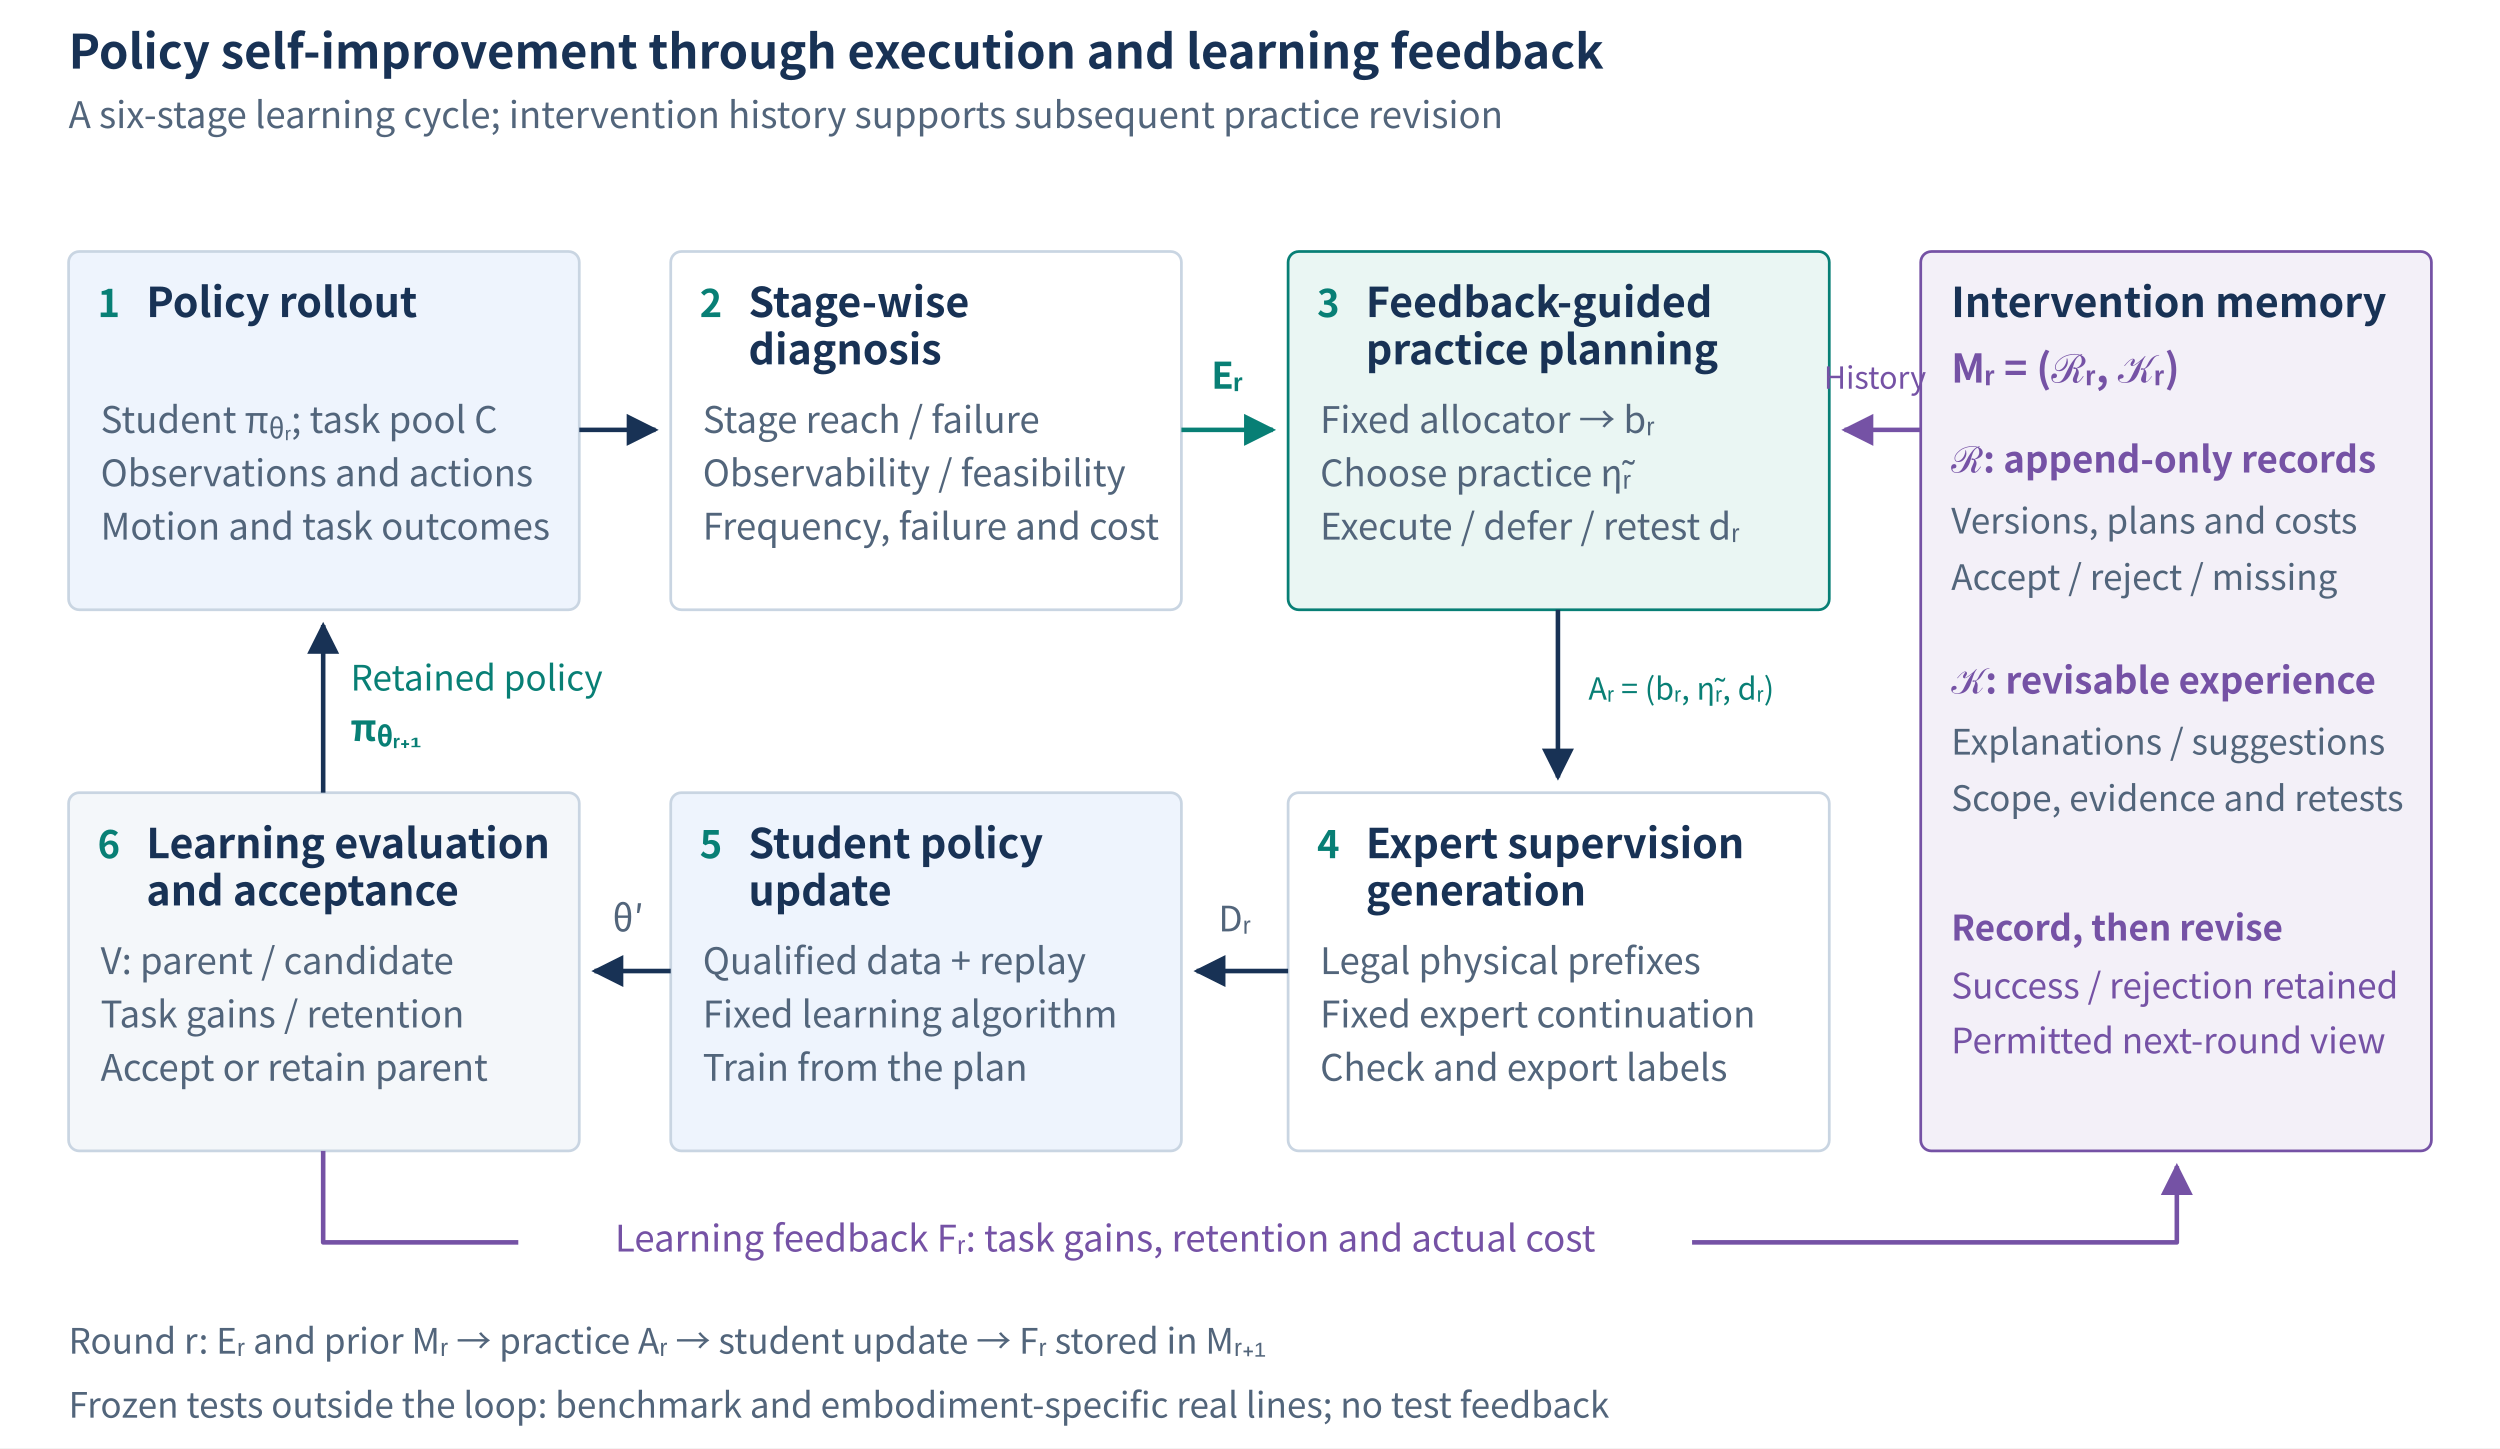
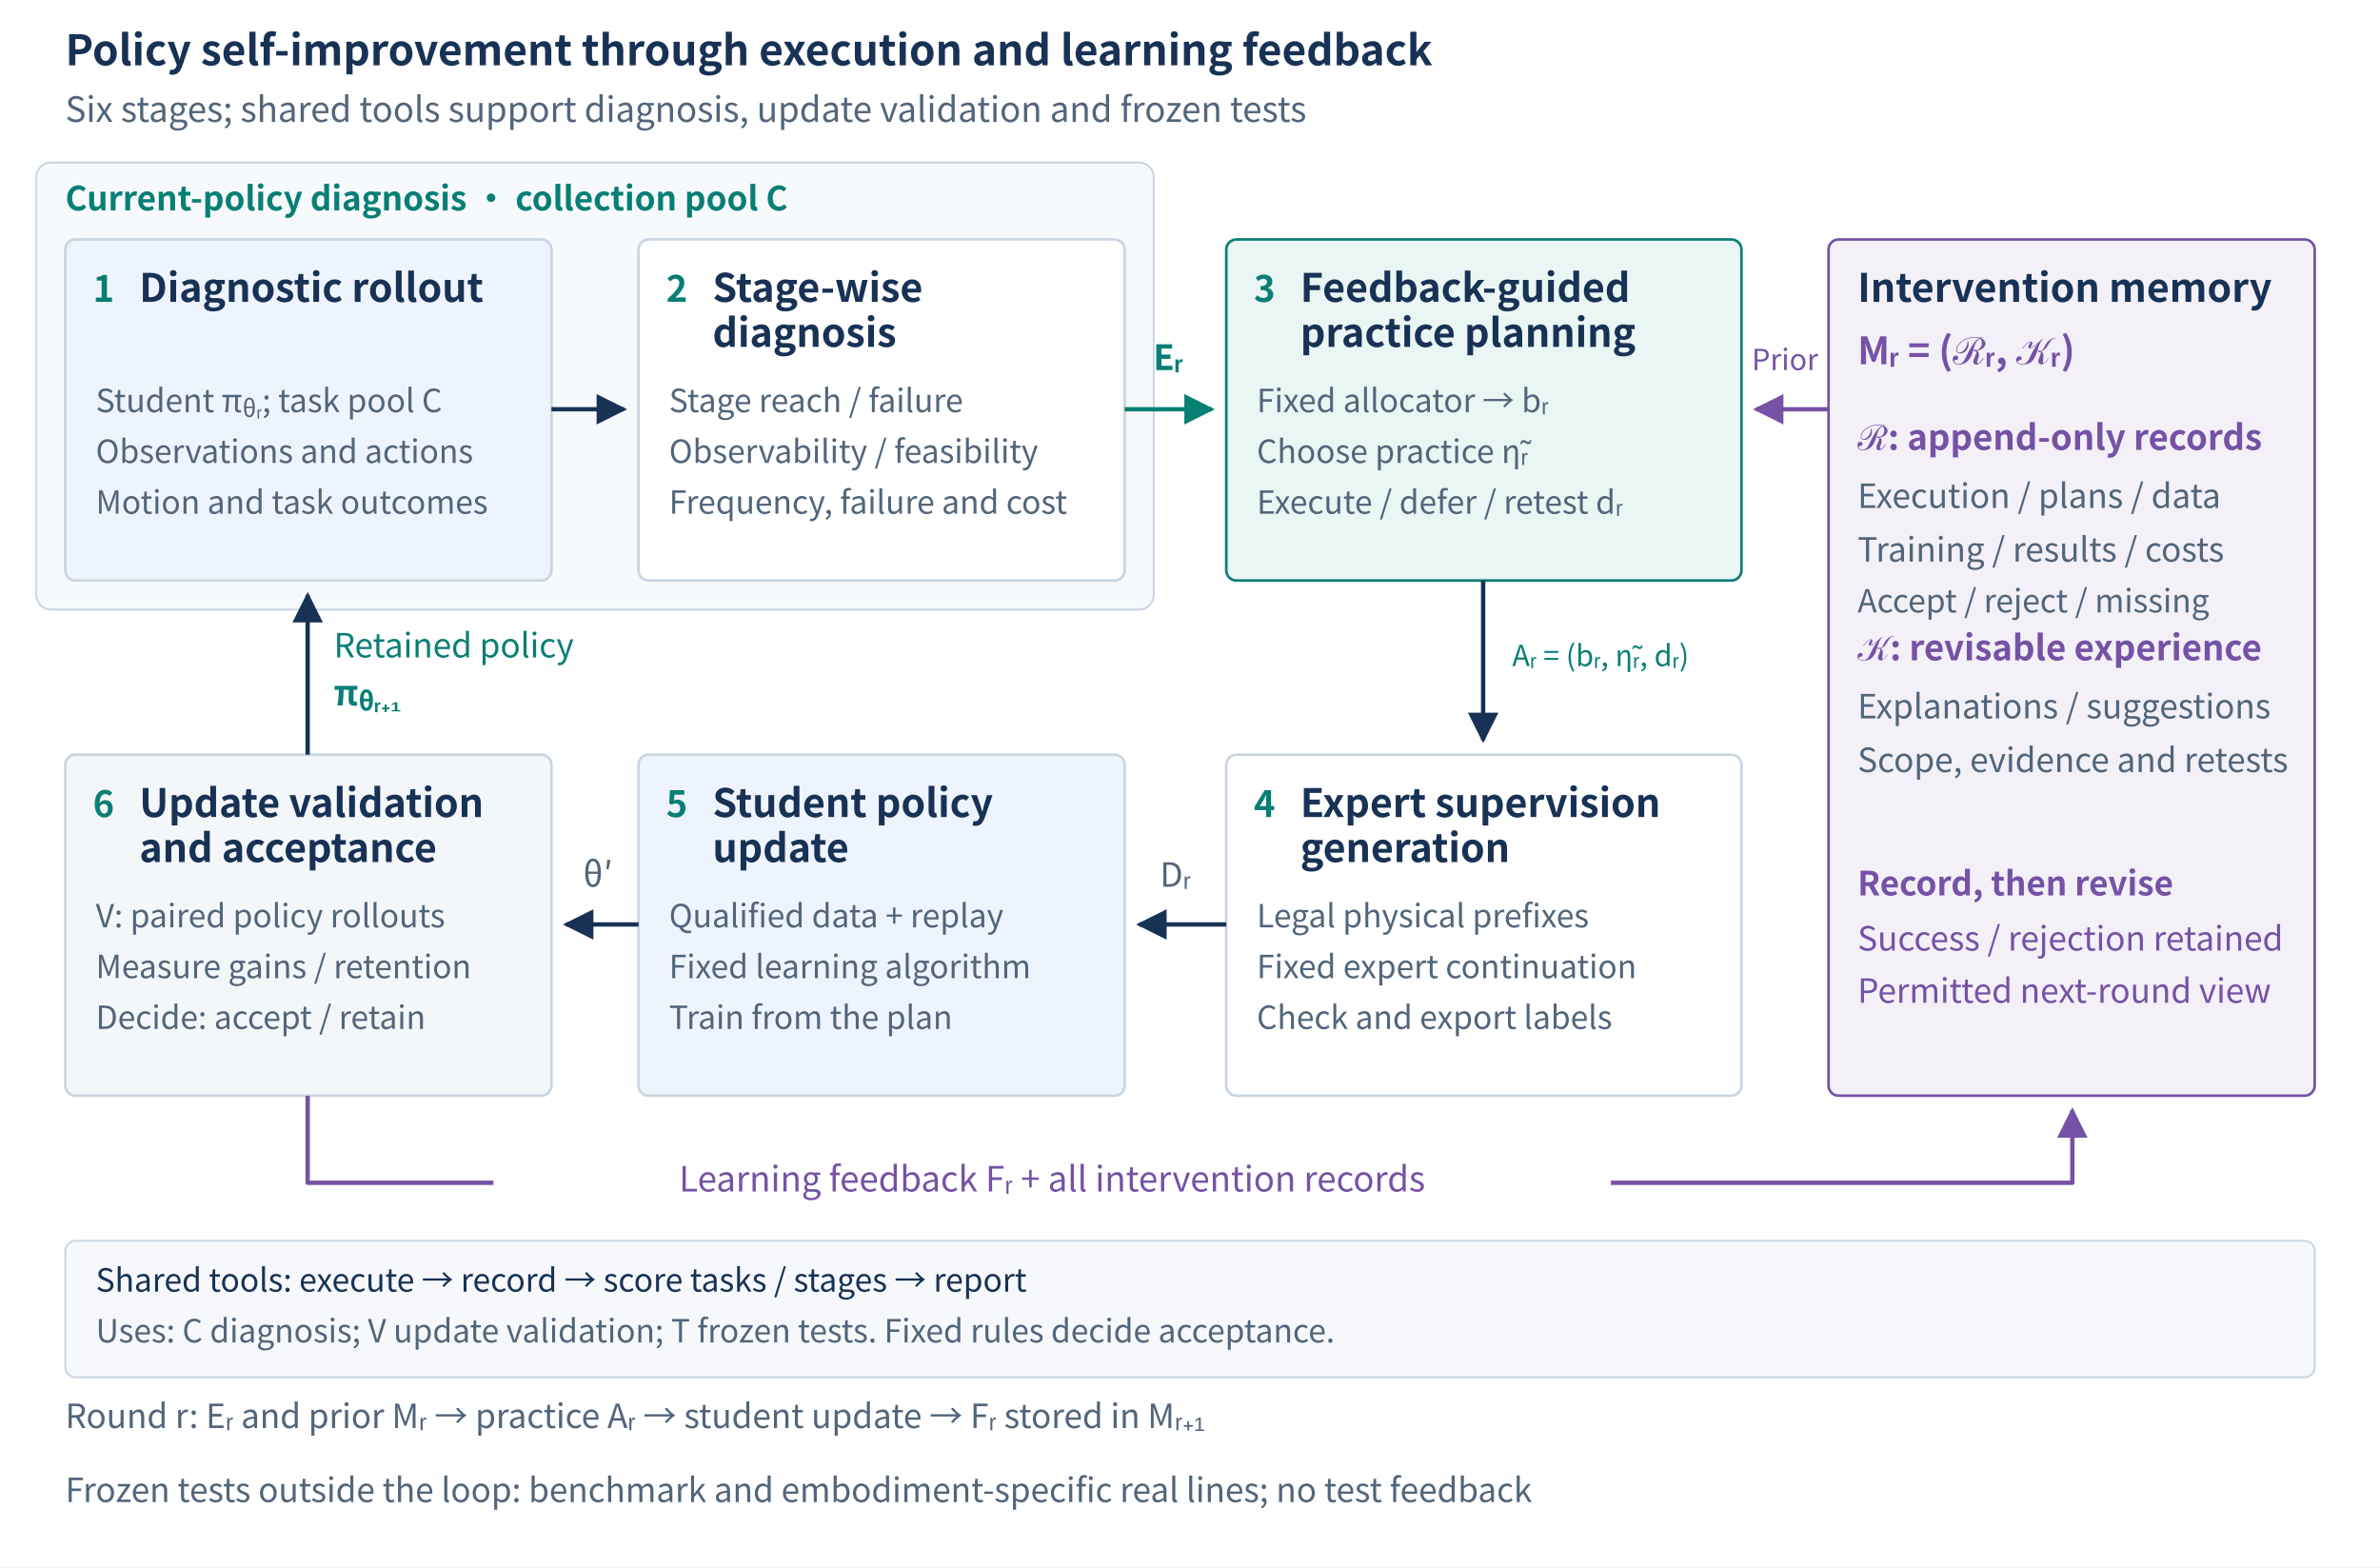
- <svg xmlns="http://www.w3.org/2000/svg" width="1640" height="950" viewBox="0 0 1640 950" role="img" aria-labelledby="title desc">
+ <svg xmlns="http://www.w3.org/2000/svg" width="1640" height="1080" viewBox="0 0 1640 1080" role="img" aria-labelledby="title desc">
  <defs>
    <marker id="arrow-main" viewBox="0 0 10 10" refX="9" refY="5" markerWidth="7" markerHeight="7" orient="auto">
      <path d="M0 0 L10 5 L0 10 Z" fill="#183255" />
    </marker>
    <marker id="arrow-exec" viewBox="0 0 10 10" refX="9" refY="5" markerWidth="7" markerHeight="7" orient="auto">
      <path d="M0 0 L10 5 L0 10 Z" fill="#087f75" />
    </marker>
    <marker id="arrow-memory" viewBox="0 0 10 10" refX="9" refY="5" markerWidth="7" markerHeight="7" orient="auto">
      <path d="M0 0 L10 5 L0 10 Z" fill="#7552a5" />
    </marker>
  </defs>
-   <rect width="1640" height="950" fill="white" />
+   <rect width="1640" height="1080" fill="white" />
  <g font-family="Microsoft YaHei,Noto Sans CJK SC,Arial,sans-serif" fill="#183255">
-     <text x="45" y="45" font-size="31" font-weight="700" fill="#183255" text-anchor="start">Policy self-improvement through execution and learning feedback</text>
-     <text x="45" y="84" font-size="24" font-weight="400" fill="#52657b" text-anchor="start">A six-stage learning cycle; intervention history supports subsequent practice revision</text>
+     <text x="45" y="45" font-size="29" font-weight="700" fill="#183255" text-anchor="start">Policy self-improvement through execution and learning feedback</text>
+     <text x="45" y="84" font-size="24" font-weight="400" fill="#52657b" text-anchor="start">Six stages; shared tools support diagnosis, update validation and frozen tests</text>
+     <rect x="25" y="112" width="770" height="308" rx="10" fill="#f7fafc" stroke="#c9d5e2" stroke-width="1.3" />
+     <text x="45" y="145" font-size="23" font-weight="600" fill="#087f75" text-anchor="start">Current-policy diagnosis · collection pool C</text>
    <rect x="45" y="165" width="335" height="235" rx="7" fill="#eef4fd" stroke="#c9d5e2" stroke-width="1.8" />
    <text x="64" y="208" font-size="25" font-weight="700" fill="#087f75" text-anchor="start">1</text>
-     <text x="96" y="208" font-size="27" font-weight="650" fill="#183255" text-anchor="start">Policy rollout</text>
-     <text x="66" y="284" font-size="24" font-weight="400" fill="#52657b" text-anchor="start">Student π<tspan baseline-shift="sub" font-size="75%">θᵣ</tspan>; task pool C</text>
-     <text x="66" y="319" font-size="24" font-weight="400" fill="#52657b" text-anchor="start">Observations and actions</text>
-     <text x="66" y="354" font-size="24" font-weight="400" fill="#52657b" text-anchor="start">Motion and task outcomes</text>
+     <text x="96" y="208" font-size="27" font-weight="650" fill="#183255" text-anchor="start">Diagnostic rollout</text>
+     <text x="66" y="284" font-size="22" font-weight="400" fill="#52657b" text-anchor="start">Student π<tspan baseline-shift="sub" font-size="75%">θᵣ</tspan>; task pool C</text>
+     <text x="66" y="319" font-size="22" font-weight="400" fill="#52657b" text-anchor="start">Observations and actions</text>
+     <text x="66" y="354" font-size="22" font-weight="400" fill="#52657b" text-anchor="start">Motion and task outcomes</text>
    <rect x="440" y="165" width="335" height="235" rx="7" fill="white" stroke="#c9d5e2" stroke-width="1.8" />
    <text x="459" y="208" font-size="25" font-weight="700" fill="#087f75" text-anchor="start">2</text>
    <text x="491" y="208" font-size="27" font-weight="650" fill="#183255" text-anchor="start">Stage-wise</text>
    <text x="491" y="239" font-size="27" font-weight="650" fill="#183255" text-anchor="start">diagnosis</text>
-     <text x="461" y="284" font-size="24" font-weight="400" fill="#52657b" text-anchor="start">Stage reach / failure</text>
-     <text x="461" y="319" font-size="24" font-weight="400" fill="#52657b" text-anchor="start">Observability / feasibility</text>
-     <text x="461" y="354" font-size="24" font-weight="400" fill="#52657b" text-anchor="start">Frequency, failure and cost</text>
+     <text x="461" y="284" font-size="22" font-weight="400" fill="#52657b" text-anchor="start">Stage reach / failure</text>
+     <text x="461" y="319" font-size="22" font-weight="400" fill="#52657b" text-anchor="start">Observability / feasibility</text>
+     <text x="461" y="354" font-size="22" font-weight="400" fill="#52657b" text-anchor="start">Frequency, failure and cost</text>
    <rect x="845" y="165" width="355" height="235" rx="7" fill="#eaf6f3" stroke="#087f75" stroke-width="1.8" />
    <text x="864" y="208" font-size="25" font-weight="700" fill="#087f75" text-anchor="start">3</text>
    <text x="896" y="208" font-size="27" font-weight="650" fill="#183255" text-anchor="start">Feedback-guided</text>
    <text x="896" y="239" font-size="27" font-weight="650" fill="#183255" text-anchor="start">practice planning</text>
-     <text x="866" y="284" font-size="24" font-weight="400" fill="#52657b" text-anchor="start">Fixed allocator → bᵣ</text>
-     <text x="866" y="319" font-size="24" font-weight="400" fill="#52657b" text-anchor="start">Choose practice η̃ᵣ</text>
-     <text x="866" y="354" font-size="24" font-weight="400" fill="#52657b" text-anchor="start">Execute / defer / retest dᵣ</text>
+     <text x="866" y="284" font-size="22" font-weight="400" fill="#52657b" text-anchor="start">Fixed allocator → bᵣ</text>
+     <text x="866" y="319" font-size="22" font-weight="400" fill="#52657b" text-anchor="start">Choose practice η̃ᵣ</text>
+     <text x="866" y="354" font-size="22" font-weight="400" fill="#52657b" text-anchor="start">Execute / defer / retest dᵣ</text>
    <rect x="845" y="520" width="355" height="235" rx="7" fill="white" stroke="#c9d5e2" stroke-width="1.8" />
    <text x="864" y="563" font-size="25" font-weight="700" fill="#087f75" text-anchor="start">4</text>
    <text x="896" y="563" font-size="27" font-weight="650" fill="#183255" text-anchor="start">Expert supervision</text>
    <text x="896" y="594" font-size="27" font-weight="650" fill="#183255" text-anchor="start">generation</text>
-     <text x="866" y="639" font-size="24" font-weight="400" fill="#52657b" text-anchor="start">Legal physical prefixes</text>
-     <text x="866" y="674" font-size="24" font-weight="400" fill="#52657b" text-anchor="start">Fixed expert continuation</text>
-     <text x="866" y="709" font-size="24" font-weight="400" fill="#52657b" text-anchor="start">Check and export labels</text>
+     <text x="866" y="639" font-size="22" font-weight="400" fill="#52657b" text-anchor="start">Legal physical prefixes</text>
+     <text x="866" y="674" font-size="22" font-weight="400" fill="#52657b" text-anchor="start">Fixed expert continuation</text>
+     <text x="866" y="709" font-size="22" font-weight="400" fill="#52657b" text-anchor="start">Check and export labels</text>
    <rect x="440" y="520" width="335" height="235" rx="7" fill="#eef4fd" stroke="#c9d5e2" stroke-width="1.8" />
    <text x="459" y="563" font-size="25" font-weight="700" fill="#087f75" text-anchor="start">5</text>
    <text x="491" y="563" font-size="27" font-weight="650" fill="#183255" text-anchor="start">Student policy</text>
    <text x="491" y="594" font-size="27" font-weight="650" fill="#183255" text-anchor="start">update</text>
-     <text x="461" y="639" font-size="24" font-weight="400" fill="#52657b" text-anchor="start">Qualified data + replay</text>
-     <text x="461" y="674" font-size="24" font-weight="400" fill="#52657b" text-anchor="start">Fixed learning algorithm</text>
-     <text x="461" y="709" font-size="24" font-weight="400" fill="#52657b" text-anchor="start">Train from the plan</text>
+     <text x="461" y="639" font-size="22" font-weight="400" fill="#52657b" text-anchor="start">Qualified data + replay</text>
+     <text x="461" y="674" font-size="22" font-weight="400" fill="#52657b" text-anchor="start">Fixed learning algorithm</text>
+     <text x="461" y="709" font-size="22" font-weight="400" fill="#52657b" text-anchor="start">Train from the plan</text>
    <rect x="45" y="520" width="335" height="235" rx="7" fill="#f4f7fa" stroke="#c9d5e2" stroke-width="1.8" />
    <text x="64" y="563" font-size="25" font-weight="700" fill="#087f75" text-anchor="start">6</text>
-     <text x="96" y="563" font-size="27" font-weight="650" fill="#183255" text-anchor="start">Learning evaluation</text>
+     <text x="96" y="563" font-size="27" font-weight="650" fill="#183255" text-anchor="start">Update validation</text>
    <text x="96" y="594" font-size="27" font-weight="650" fill="#183255" text-anchor="start">and acceptance</text>
-     <text x="66" y="639" font-size="24" font-weight="400" fill="#52657b" text-anchor="start">V: parent / candidate</text>
-     <text x="66" y="674" font-size="24" font-weight="400" fill="#52657b" text-anchor="start">Task gains / retention</text>
-     <text x="66" y="709" font-size="24" font-weight="400" fill="#52657b" text-anchor="start">Accept or retain parent</text>
+     <text x="66" y="639" font-size="22" font-weight="400" fill="#52657b" text-anchor="start">V: paired policy rollouts</text>
+     <text x="66" y="674" font-size="22" font-weight="400" fill="#52657b" text-anchor="start">Measure gains / retention</text>
+     <text x="66" y="709" font-size="22" font-weight="400" fill="#52657b" text-anchor="start">Decide: accept / retain</text>
    <path d="M380 282 H430" fill="none" stroke="#183255" stroke-width="3" stroke-linejoin="round" marker-end="url(#arrow-main)" />
    <path d="M775 282 H835" fill="none" stroke="#087f75" stroke-width="3" stroke-linejoin="round" marker-end="url(#arrow-exec)" />
    <text x="805" y="255" font-size="24" font-weight="600" fill="#087f75" text-anchor="middle">Eᵣ</text>
    <path d="M1022 400 V510" fill="none" stroke="#183255" stroke-width="3" stroke-linejoin="round" marker-end="url(#arrow-main)" />
    <text x="1042" y="459" font-size="20" font-weight="400" fill="#087f75" text-anchor="start">Aᵣ = (bᵣ, η̃ᵣ, dᵣ)</text>
    <path d="M845 637 H785" fill="none" stroke="#183255" stroke-width="3" stroke-linejoin="round" marker-end="url(#arrow-main)" />
    <text x="810" y="611" font-size="23" font-weight="400" fill="#52657b" text-anchor="middle">Dᵣ</text>
    <path d="M440 637 H390" fill="none" stroke="#183255" stroke-width="3" stroke-linejoin="round" marker-end="url(#arrow-main)" />
    <text x="412" y="611" font-size="24" font-weight="400" fill="#52657b" text-anchor="middle">θ′</text>
    <path d="M212 520 V410" fill="none" stroke="#183255" stroke-width="3" stroke-linejoin="round" marker-end="url(#arrow-main)" />
    <text x="230" y="453" font-size="23" font-weight="400" fill="#087f75" text-anchor="start">Retained policy</text>
    <text x="230" y="486" font-size="24" font-weight="600" fill="#087f75" text-anchor="start">π<tspan baseline-shift="sub" font-size="75%">θᵣ₊₁</tspan>
    </text>
    <rect x="1260" y="165" width="335" height="590" rx="7" fill="#f3f0f8" stroke="#7552a5" stroke-width="1.8" />
    <text x="1280" y="208" font-size="27" font-weight="650" fill="#183255" text-anchor="start">Intervention memory</text>
    <text x="1280" y="251" font-size="26" font-weight="600" fill="#7552a5" text-anchor="start">Mᵣ = (ℛᵣ, 𝒦ᵣ)</text>
    <text x="1280" y="310" font-size="24" font-weight="600" fill="#7552a5" text-anchor="start">ℛ: append-only records</text>
-     <text x="1280" y="350" font-size="23" font-weight="400" fill="#52657b" text-anchor="start">Versions, plans and costs</text>
-     <text x="1280" y="387" font-size="23" font-weight="400" fill="#52657b" text-anchor="start">Accept / reject / missing</text>
+     <text x="1280" y="350" font-size="23" font-weight="400" fill="#52657b" text-anchor="start">Execution / plans / data</text>
+     <text x="1280" y="387" font-size="23" font-weight="400" fill="#52657b" text-anchor="start">Training / results / costs</text>
+     <text x="1280" y="422" font-size="22" font-weight="400" fill="#52657b" text-anchor="start">Accept / reject / missing</text>
    <text x="1280" y="455" font-size="24" font-weight="600" fill="#7552a5" text-anchor="start">𝒦: revisable experience</text>
    <text x="1280" y="495" font-size="23" font-weight="400" fill="#52657b" text-anchor="start">Explanations / suggestions</text>
    <text x="1280" y="532" font-size="23" font-weight="400" fill="#52657b" text-anchor="start">Scope, evidence and retests</text>
    <text x="1280" y="617" font-size="23" font-weight="600" fill="#7552a5" text-anchor="start">Record, then revise</text>
    <text x="1280" y="655" font-size="23" font-weight="400" fill="#7552a5" text-anchor="start">Success / rejection retained</text>
    <text x="1280" y="691" font-size="23" font-weight="400" fill="#7552a5" text-anchor="start">Permitted next-round view</text>
    <path d="M1260 282 H1210" fill="none" stroke="#7552a5" stroke-width="3" stroke-linejoin="round" marker-end="url(#arrow-memory)" />
-     <text x="1230" y="255" font-size="20" font-weight="400" fill="#7552a5" text-anchor="middle">History</text>
+     <text x="1230" y="255" font-size="20" font-weight="400" fill="#7552a5" text-anchor="middle">Prior</text>
    <path d="M212 755 V815 H1428 V765" fill="none" stroke="#7552a5" stroke-width="3" stroke-linejoin="round" marker-end="url(#arrow-memory)" />
    <rect x="340" y="790" width="770" height="45" fill="white" />
-     <text x="725" y="821" font-size="24" font-weight="500" fill="#7552a5" text-anchor="middle">Learning feedback Fᵣ: task gains, retention and actual cost</text>
-     <text x="45" y="888" font-size="23" font-weight="400" fill="#52657b" text-anchor="start">Round r: Eᵣ and prior Mᵣ → practice Aᵣ → student update → Fᵣ stored in Mᵣ₊₁</text>
-     <text x="45" y="930" font-size="23" font-weight="400" fill="#52657b" text-anchor="start">Frozen tests outside the loop: benchmark and embodiment-specific real lines; no test feedback</text>
+     <text x="725" y="821" font-size="24" font-weight="500" fill="#7552a5" text-anchor="middle">Learning feedback Fᵣ + all intervention records</text>
+     <rect x="45" y="855" width="1550" height="94" rx="7" fill="#f6f8fb" stroke="#c9d5e2" stroke-width="1.3" />
+     <text x="66" y="890" font-size="22" font-weight="500" fill="#183255" text-anchor="start">Shared tools: execute → record → score tasks / stages → report</text>
+     <text x="66" y="925" font-size="22" font-weight="400" fill="#52657b" text-anchor="start">Uses: C diagnosis; V update validation; T frozen tests. Fixed rules decide acceptance.</text>
+     <text x="45" y="984" font-size="23" font-weight="400" fill="#52657b" text-anchor="start">Round r: Eᵣ and prior Mᵣ → practice Aᵣ → student update → Fᵣ stored in Mᵣ₊₁</text>
+     <text x="45" y="1035" font-size="23" font-weight="400" fill="#52657b" text-anchor="start">Frozen tests outside the loop: benchmark and embodiment-specific real lines; no test feedback</text>
  </g>
</svg>
